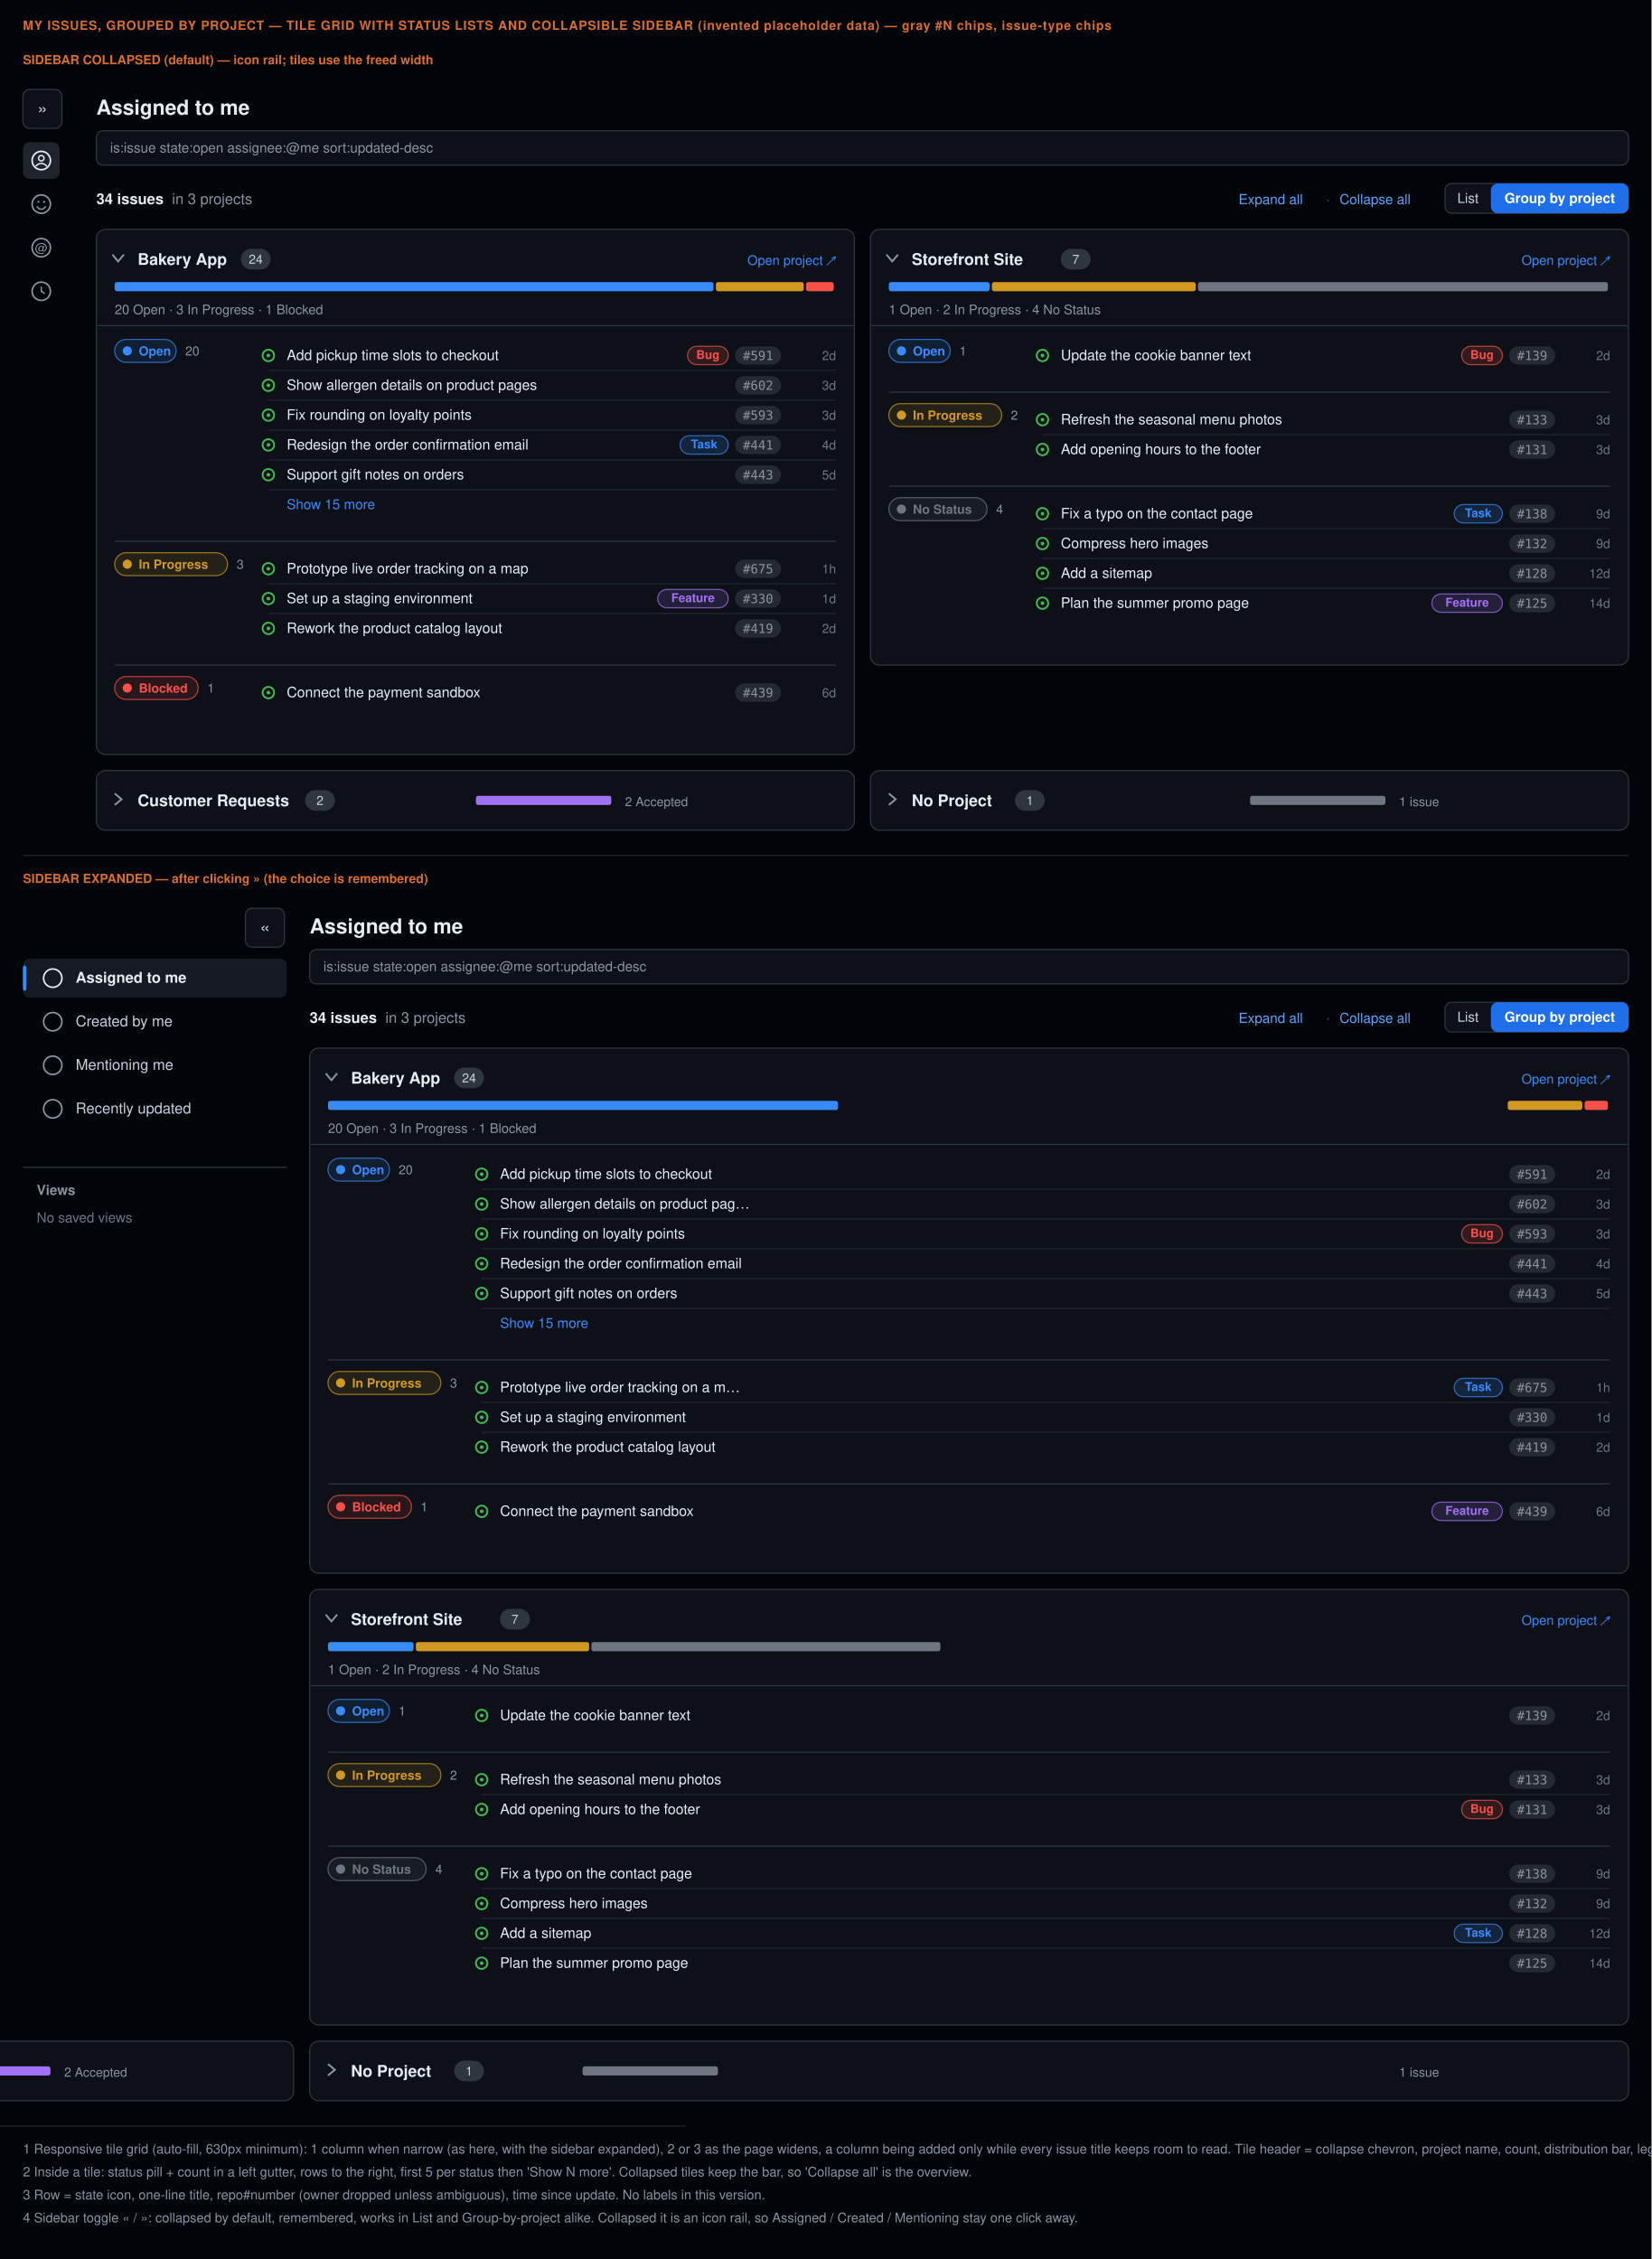
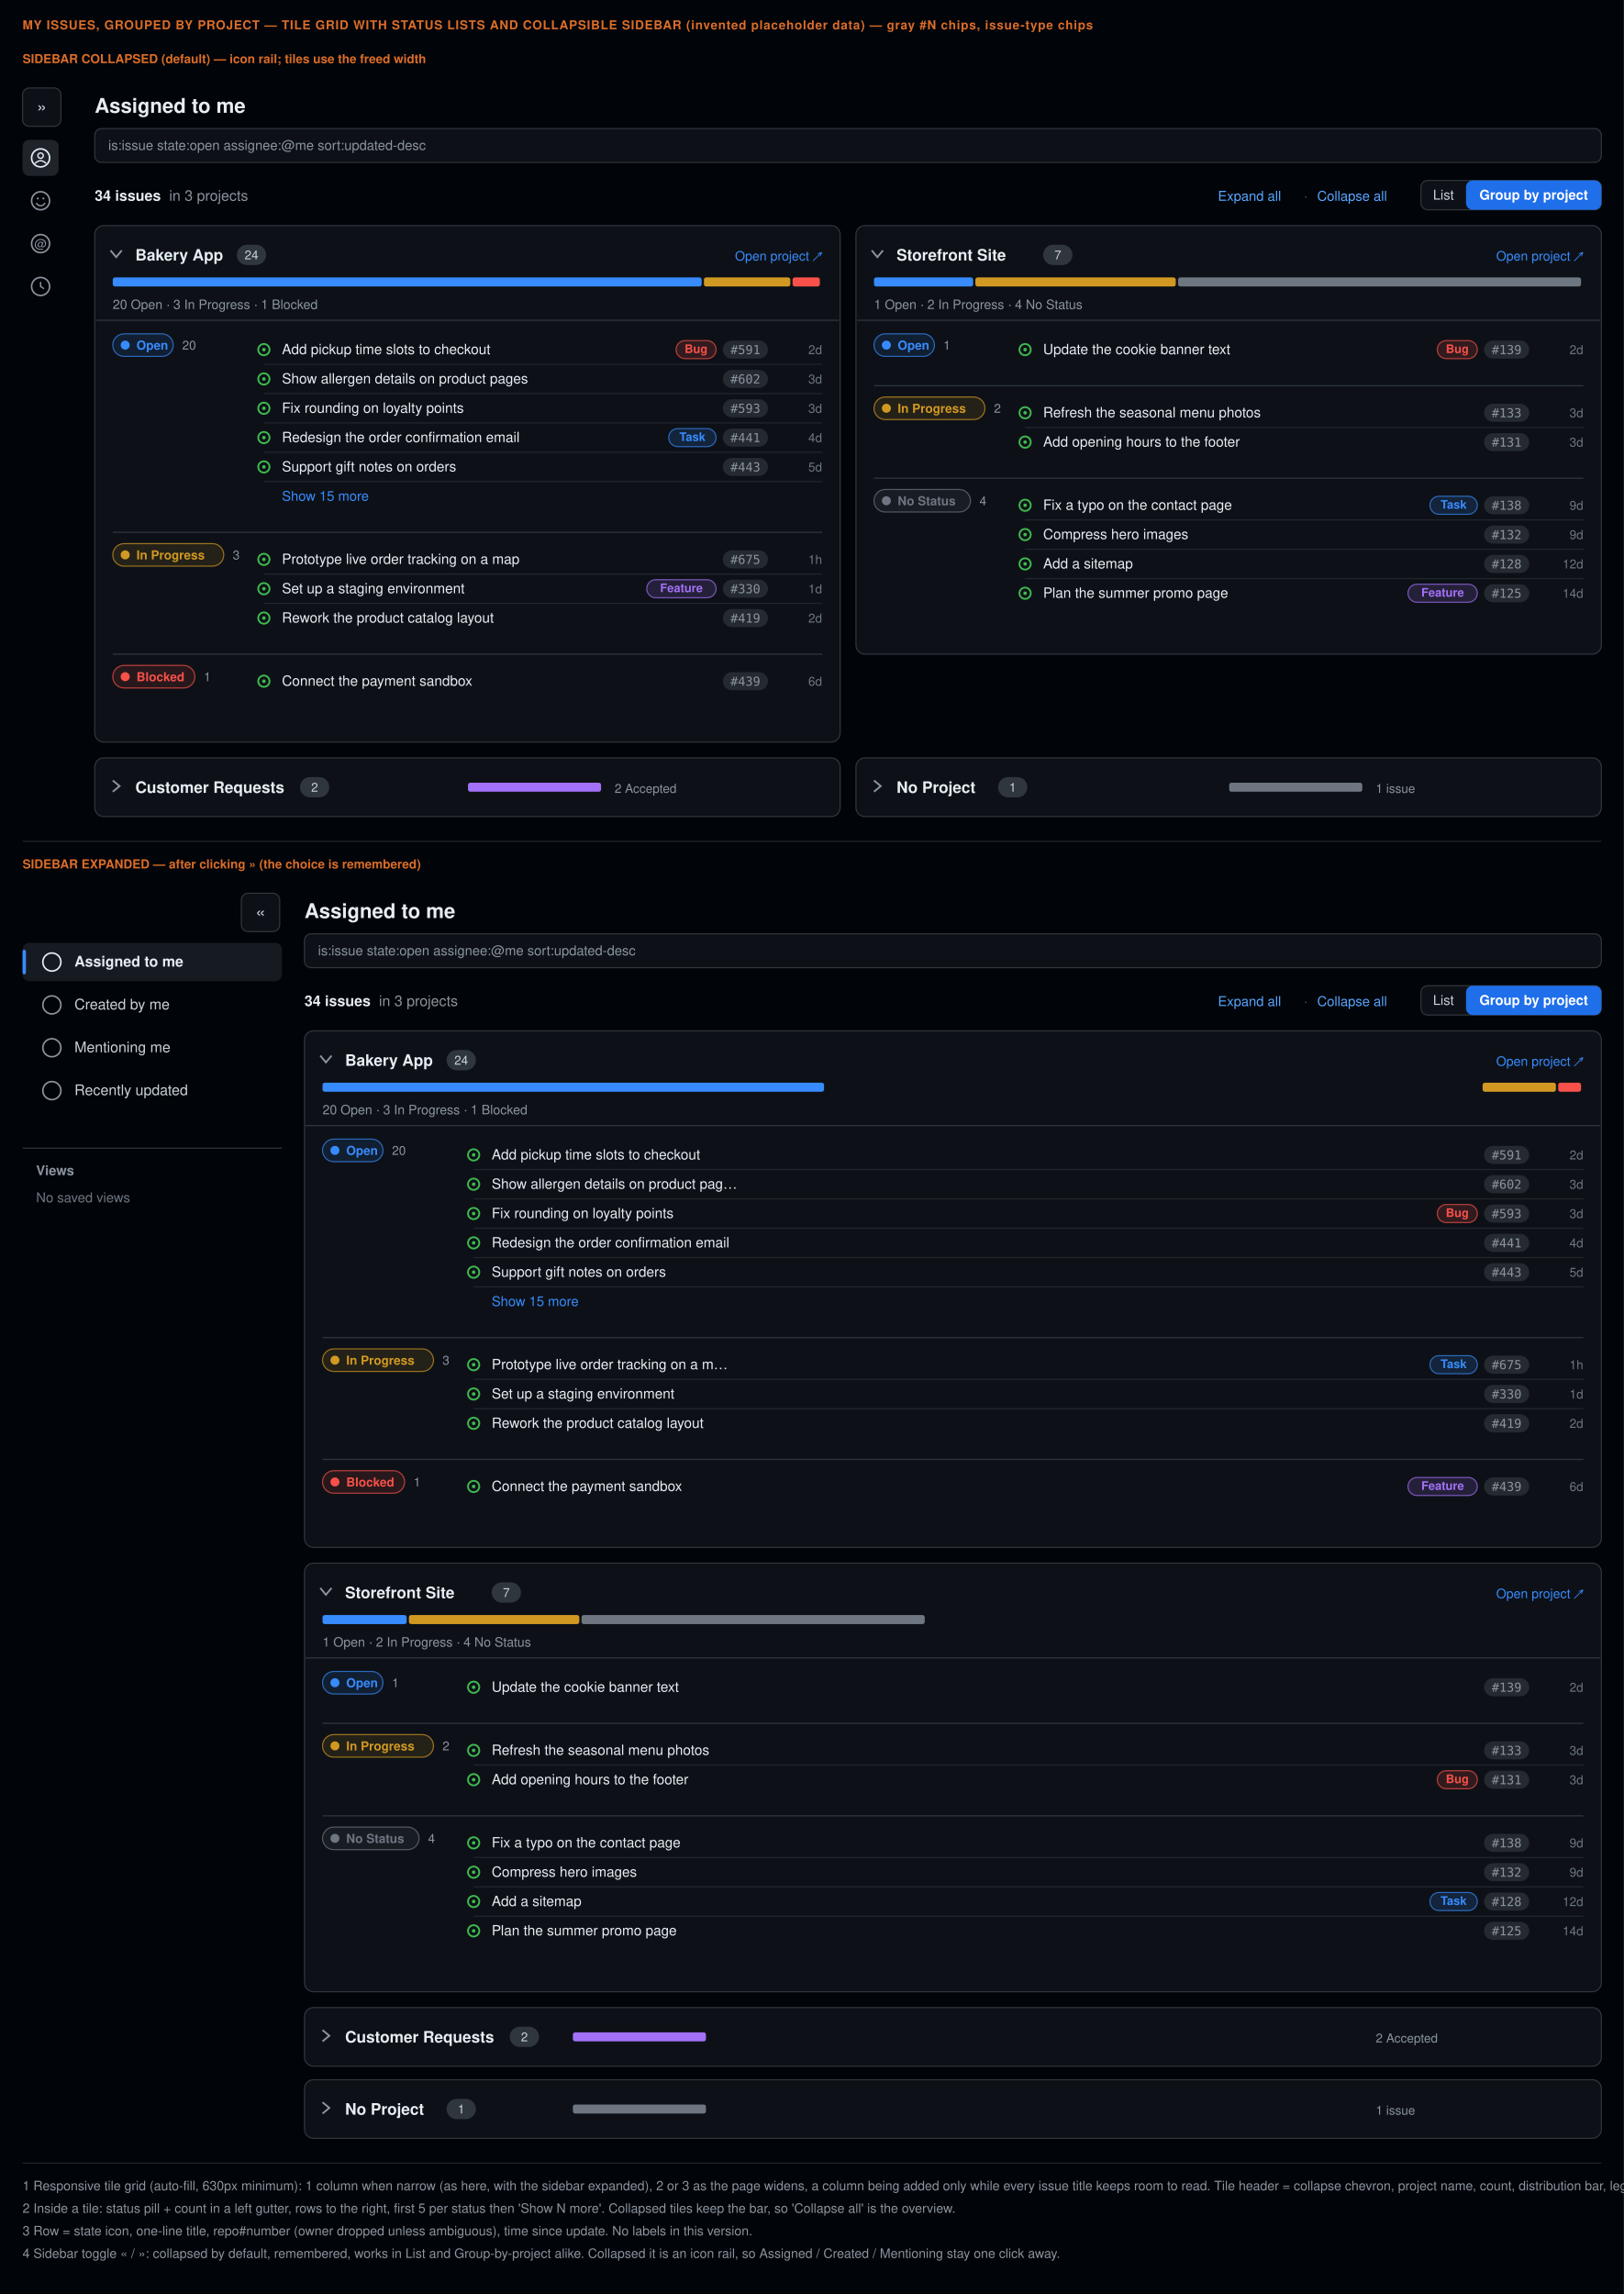
- <svg xmlns="http://www.w3.org/2000/svg" width="1440" height="1970" viewBox="0 0 1440 1970" font-family="-apple-system,BlinkMacSystemFont,'Segoe UI',Helvetica,Arial,sans-serif">
+ <svg xmlns="http://www.w3.org/2000/svg" width="1440" height="2034" viewBox="0 0 1440 2034" font-family="-apple-system,BlinkMacSystemFont,'Segoe UI',Helvetica,Arial,sans-serif">
  <style>.m{font-family:ui-monospace,SFMono-Regular,Menlo,monospace}</style>
-   <rect width="1440" height="1970" fill="#010409" />
+   <rect width="1440" height="2034" fill="#010409" />
  <text x="20" y="26" fill="#db6d28" font-size="11" font-weight="700" letter-spacing="0.6">MY ISSUES, GROUPED BY PROJECT — TILE GRID WITH STATUS LISTS AND COLLAPSIBLE SIDEBAR (invented placeholder data) — gray #N chips, issue-type chips</text>
  <text x="20" y="56" fill="#db6d28" font-size="11" text-anchor="start" font-weight="700">SIDEBAR COLLAPSED (default) — icon rail; tiles use the freed width</text>
  <rect x="20" y="78" width="34" height="34" rx="6" fill="#0d1117" stroke="#30363d" />
  <text x="37" y="100" fill="#c9d1d9" font-size="16" text-anchor="middle" font-weight="400">»</text>
  <rect x="20" y="124" width="32" height="32" rx="6" fill="#6e7681" fill-opacity="0.28" />
  <circle cx="36" cy="140" r="8" fill="none" stroke="#e6edf3" stroke-width="1.4" />
  <circle cx="36" cy="138" r="2.4" fill="none" stroke="#e6edf3" stroke-width="1.2" />
  <path d="M31,145 q5,-5 10,0" fill="none" stroke="#e6edf3" stroke-width="1.2" />
  <circle cx="36" cy="178" r="8" fill="none" stroke="#8b949e" stroke-width="1.4" />
  <path d="M32,180 q4,5 8,0" fill="none" stroke="#8b949e" stroke-width="1.2" />
  <circle cx="33.5" cy="176" r="0.9" fill="#8b949e" />
  <circle cx="38.5" cy="176" r="0.9" fill="#8b949e" />
  <circle cx="36" cy="216" r="8" fill="none" stroke="#8b949e" stroke-width="1.4" />
  <text x="36" y="220" fill="#8b949e" font-size="11" text-anchor="middle" font-weight="400">@</text>
  <circle cx="36" cy="254" r="8" fill="none" stroke="#8b949e" stroke-width="1.4" />
  <path d="M36,250 v4 l3,2" fill="none" stroke="#8b949e" stroke-width="1.2" />
  <text x="84" y="100" fill="#e6edf3" font-size="18" text-anchor="start" font-weight="600">Assigned to me</text>
  <rect x="84" y="114" width="1336" height="30" rx="6" fill="#0d1117" stroke="#30363d" />
  <text x="96" y="133" fill="#8b949e" font-size="12" text-anchor="start" font-weight="400">is:issue state:open assignee:@me sort:updated-desc</text>
  <text x="84" y="178" fill="#e6edf3" font-size="13" text-anchor="start" font-weight="600">34 issues</text>
  <text x="150" y="178" fill="#8b949e" font-size="13" text-anchor="start" font-weight="400">in 3 projects</text>
  <text x="1080" y="178" fill="#58a6ff" font-size="12" text-anchor="start" font-weight="400">Expand all</text>
  <text x="1156" y="178" fill="#484f58" font-size="12" text-anchor="start" font-weight="400">·</text>
  <text x="1168" y="178" fill="#58a6ff" font-size="12" text-anchor="start" font-weight="400">Collapse all</text>
  <rect x="1260" y="160" width="160" height="26" rx="6" fill="#0d1117" stroke="#30363d" />
  <rect x="1300" y="160" width="120" height="26" rx="6" fill="#1f6feb" />
  <text x="1280" y="177" fill="#c9d1d9" font-size="12" text-anchor="middle" font-weight="400">List</text>
  <text x="1360" y="177" fill="#fff" font-size="12" text-anchor="middle" font-weight="600">Group by project</text>
  <rect x="84" y="200" width="661.0" height="458" rx="8" fill="#0d1117" stroke="#30363d" />
  <path d="M98,222 l5,6 l5,-6" fill="none" stroke="#8b949e" stroke-width="1.6" />
  <text x="120" y="231" fill="#e6edf3" font-size="14" text-anchor="start" font-weight="600">Bakery App</text>
  <rect x="210" y="217" width="26" height="18" rx="9" fill="#30363d" />
  <text x="223" y="230" fill="#c9d1d9" font-size="11" text-anchor="middle" font-weight="400">24</text>
  <text x="729.0" y="231" fill="#388bfd" font-size="11.5" text-anchor="end" font-weight="400">Open project ↗</text>
  <rect x="100" y="246" width="522.2" height="8" rx="2" fill="#388bfd" />
  <rect x="624.2" y="246" width="76.6" height="8" rx="2" fill="#d29922" />
  <rect x="702.8" y="246" width="24.2" height="8" rx="2" fill="#f85149" />
  <text x="100" y="274" fill="#8b949e" font-size="11.5" text-anchor="start" font-weight="400">20 Open · 3 In Progress · 1 Blocked</text>
  <line x1="85" y1="284" x2="744.0" y2="284" stroke="#30363d" />
  <rect x="100" y="296" width="53.6" height="20" rx="10" fill="#388bfd" fill-opacity="0.12" stroke="#388bfd" stroke-opacity="0.7" />
  <circle cx="111" cy="306" r="4" fill="#388bfd" />
  <text x="121" y="310" fill="#388bfd" font-size="11" text-anchor="start" font-weight="600">Open</text>
  <text x="161.6" y="310" fill="#8b949e" font-size="11" text-anchor="start" font-weight="400">20</text>
  <circle cx="234" cy="310" r="5" fill="none" stroke="#3fb950" stroke-width="1.6" />
  <circle cx="234" cy="310" r="1.6" fill="#3fb950" />
  <text x="250" y="314" fill="#e6edf3" font-size="12.5" text-anchor="start" font-weight="400">Add pickup time slots to checkout</text>
  <rect x="599.5" y="302.0" width="35.5" height="16" rx="8" fill="#f85149" fill-opacity="0.16" stroke="#f85149" stroke-opacity="0.7" />
  <text x="617.25" y="313.0" fill="#f85149" font-size="10.5" text-anchor="middle" font-weight="600">Bug</text>
  <rect x="641.0" y="302.0" width="40" height="16" rx="8" fill="#6e7681" fill-opacity="0.25" />
  <text x="661.0" y="314" fill="#8b949e" font-size="11" text-anchor="middle" font-weight="400" class="m">#591</text>
  <text x="729.0" y="314" fill="#6e7681" font-size="11" text-anchor="end" font-weight="400">2d</text>
  <line x1="234" y1="323" x2="729.0" y2="323" stroke="#21262d" />
  <circle cx="234" cy="336" r="5" fill="none" stroke="#3fb950" stroke-width="1.6" />
  <circle cx="234" cy="336" r="1.6" fill="#3fb950" />
  <text x="250" y="340" fill="#e6edf3" font-size="12.5" text-anchor="start" font-weight="400">Show allergen details on product pages</text>
  <rect x="641.0" y="328.0" width="40" height="16" rx="8" fill="#6e7681" fill-opacity="0.25" />
  <text x="661.0" y="340" fill="#8b949e" font-size="11" text-anchor="middle" font-weight="400" class="m">#602</text>
  <text x="729.0" y="340" fill="#6e7681" font-size="11" text-anchor="end" font-weight="400">3d</text>
  <line x1="234" y1="349" x2="729.0" y2="349" stroke="#21262d" />
  <circle cx="234" cy="362" r="5" fill="none" stroke="#3fb950" stroke-width="1.6" />
  <circle cx="234" cy="362" r="1.6" fill="#3fb950" />
  <text x="250" y="366" fill="#e6edf3" font-size="12.5" text-anchor="start" font-weight="400">Fix rounding on loyalty points</text>
  <rect x="641.0" y="354.0" width="40" height="16" rx="8" fill="#6e7681" fill-opacity="0.25" />
  <text x="661.0" y="366" fill="#8b949e" font-size="11" text-anchor="middle" font-weight="400" class="m">#593</text>
  <text x="729.0" y="366" fill="#6e7681" font-size="11" text-anchor="end" font-weight="400">3d</text>
  <line x1="234" y1="375" x2="729.0" y2="375" stroke="#21262d" />
  <circle cx="234" cy="388" r="5" fill="none" stroke="#3fb950" stroke-width="1.6" />
  <circle cx="234" cy="388" r="1.6" fill="#3fb950" />
  <text x="250" y="392" fill="#e6edf3" font-size="12.5" text-anchor="start" font-weight="400">Redesign the order confirmation email</text>
  <rect x="593.0" y="380.0" width="42.0" height="16" rx="8" fill="#388bfd" fill-opacity="0.16" stroke="#388bfd" stroke-opacity="0.7" />
  <text x="614.0" y="391.0" fill="#388bfd" font-size="10.5" text-anchor="middle" font-weight="600">Task</text>
  <rect x="641.0" y="380.0" width="40" height="16" rx="8" fill="#6e7681" fill-opacity="0.25" />
  <text x="661.0" y="392" fill="#8b949e" font-size="11" text-anchor="middle" font-weight="400" class="m">#441</text>
  <text x="729.0" y="392" fill="#6e7681" font-size="11" text-anchor="end" font-weight="400">4d</text>
  <line x1="234" y1="401" x2="729.0" y2="401" stroke="#21262d" />
  <circle cx="234" cy="414" r="5" fill="none" stroke="#3fb950" stroke-width="1.6" />
  <circle cx="234" cy="414" r="1.6" fill="#3fb950" />
  <text x="250" y="418" fill="#e6edf3" font-size="12.5" text-anchor="start" font-weight="400">Support gift notes on orders</text>
  <rect x="641.0" y="406.0" width="40" height="16" rx="8" fill="#6e7681" fill-opacity="0.25" />
  <text x="661.0" y="418" fill="#8b949e" font-size="11" text-anchor="middle" font-weight="400" class="m">#443</text>
  <text x="729.0" y="418" fill="#6e7681" font-size="11" text-anchor="end" font-weight="400">5d</text>
  <line x1="234" y1="427" x2="729.0" y2="427" stroke="#21262d" />
  <text x="250" y="444" fill="#388bfd" font-size="12" text-anchor="start" font-weight="400">Show 15 more</text>
  <line x1="100" y1="472" x2="729.0" y2="472" stroke="#30363d" />
  <rect x="100" y="482" width="98.4" height="20" rx="10" fill="#d29922" fill-opacity="0.12" stroke="#d29922" stroke-opacity="0.7" />
  <circle cx="111" cy="492" r="4" fill="#d29922" />
  <text x="121" y="496" fill="#d29922" font-size="11" text-anchor="start" font-weight="600">In Progress</text>
  <text x="206.4" y="496" fill="#8b949e" font-size="11" text-anchor="start" font-weight="400">3</text>
  <circle cx="234" cy="496" r="5" fill="none" stroke="#3fb950" stroke-width="1.6" />
  <circle cx="234" cy="496" r="1.6" fill="#3fb950" />
  <text x="250" y="500" fill="#e6edf3" font-size="12.5" text-anchor="start" font-weight="400">Prototype live order tracking on a map</text>
  <rect x="641.0" y="488.0" width="40" height="16" rx="8" fill="#6e7681" fill-opacity="0.25" />
  <text x="661.0" y="500" fill="#8b949e" font-size="11" text-anchor="middle" font-weight="400" class="m">#675</text>
  <text x="729.0" y="500" fill="#6e7681" font-size="11" text-anchor="end" font-weight="400">1h</text>
  <line x1="234" y1="509" x2="729.0" y2="509" stroke="#21262d" />
  <circle cx="234" cy="522" r="5" fill="none" stroke="#3fb950" stroke-width="1.6" />
  <circle cx="234" cy="522" r="1.6" fill="#3fb950" />
  <text x="250" y="526" fill="#e6edf3" font-size="12.5" text-anchor="start" font-weight="400">Set up a staging environment</text>
  <rect x="573.5" y="514.0" width="61.5" height="16" rx="8" fill="#a371f7" fill-opacity="0.16" stroke="#a371f7" stroke-opacity="0.7" />
  <text x="604.25" y="525.0" fill="#a371f7" font-size="10.5" text-anchor="middle" font-weight="600">Feature</text>
  <rect x="641.0" y="514.0" width="40" height="16" rx="8" fill="#6e7681" fill-opacity="0.25" />
  <text x="661.0" y="526" fill="#8b949e" font-size="11" text-anchor="middle" font-weight="400" class="m">#330</text>
  <text x="729.0" y="526" fill="#6e7681" font-size="11" text-anchor="end" font-weight="400">1d</text>
  <line x1="234" y1="535" x2="729.0" y2="535" stroke="#21262d" />
  <circle cx="234" cy="548" r="5" fill="none" stroke="#3fb950" stroke-width="1.6" />
  <circle cx="234" cy="548" r="1.6" fill="#3fb950" />
  <text x="250" y="552" fill="#e6edf3" font-size="12.5" text-anchor="start" font-weight="400">Rework the product catalog layout</text>
  <rect x="641.0" y="540.0" width="40" height="16" rx="8" fill="#6e7681" fill-opacity="0.25" />
  <text x="661.0" y="552" fill="#8b949e" font-size="11" text-anchor="middle" font-weight="400" class="m">#419</text>
  <text x="729.0" y="552" fill="#6e7681" font-size="11" text-anchor="end" font-weight="400">2d</text>
  <line x1="100" y1="580" x2="729.0" y2="580" stroke="#30363d" />
  <rect x="100" y="590" width="72.8" height="20" rx="10" fill="#f85149" fill-opacity="0.12" stroke="#f85149" stroke-opacity="0.7" />
  <circle cx="111" cy="600" r="4" fill="#f85149" />
  <text x="121" y="604" fill="#f85149" font-size="11" text-anchor="start" font-weight="600">Blocked</text>
  <text x="180.8" y="604" fill="#8b949e" font-size="11" text-anchor="start" font-weight="400">1</text>
  <circle cx="234" cy="604" r="5" fill="none" stroke="#3fb950" stroke-width="1.6" />
  <circle cx="234" cy="604" r="1.6" fill="#3fb950" />
  <text x="250" y="608" fill="#e6edf3" font-size="12.5" text-anchor="start" font-weight="400">Connect the payment sandbox</text>
  <rect x="641.0" y="596.0" width="40" height="16" rx="8" fill="#6e7681" fill-opacity="0.25" />
  <text x="661.0" y="608" fill="#8b949e" font-size="11" text-anchor="middle" font-weight="400" class="m">#439</text>
  <text x="729.0" y="608" fill="#6e7681" font-size="11" text-anchor="end" font-weight="400">6d</text>
  <rect x="759.0" y="200" width="661.0" height="380" rx="8" fill="#0d1117" stroke="#30363d" />
  <path d="M773.0,222 l5,6 l5,-6" fill="none" stroke="#8b949e" stroke-width="1.6" />
  <text x="795.0" y="231" fill="#e6edf3" font-size="14" text-anchor="start" font-weight="600">Storefront Site</text>
  <rect x="925.0" y="217" width="26" height="18" rx="9" fill="#30363d" />
  <text x="938.0" y="230" fill="#c9d1d9" font-size="11" text-anchor="middle" font-weight="400">7</text>
  <text x="1404.0" y="231" fill="#388bfd" font-size="11.5" text-anchor="end" font-weight="400">Open project ↗</text>
  <rect x="775.0" y="246" width="87.9" height="8" rx="2" fill="#388bfd" />
  <rect x="864.9" y="246" width="177.7" height="8" rx="2" fill="#d29922" />
  <rect x="1044.6" y="246" width="357.4" height="8" rx="2" fill="#6e7681" />
  <text x="775.0" y="274" fill="#8b949e" font-size="11.5" text-anchor="start" font-weight="400">1 Open · 2 In Progress · 4 No Status</text>
  <line x1="760.0" y1="284" x2="1419.0" y2="284" stroke="#30363d" />
  <rect x="775.0" y="296" width="53.6" height="20" rx="10" fill="#388bfd" fill-opacity="0.12" stroke="#388bfd" stroke-opacity="0.7" />
  <circle cx="786.0" cy="306" r="4" fill="#388bfd" />
  <text x="796.0" y="310" fill="#388bfd" font-size="11" text-anchor="start" font-weight="600">Open</text>
  <text x="836.6" y="310" fill="#8b949e" font-size="11" text-anchor="start" font-weight="400">1</text>
  <circle cx="909.0" cy="310" r="5" fill="none" stroke="#3fb950" stroke-width="1.6" />
  <circle cx="909.0" cy="310" r="1.6" fill="#3fb950" />
  <text x="925.0" y="314" fill="#e6edf3" font-size="12.5" text-anchor="start" font-weight="400">Update the cookie banner text</text>
  <rect x="1274.5" y="302.0" width="35.5" height="16" rx="8" fill="#f85149" fill-opacity="0.16" stroke="#f85149" stroke-opacity="0.7" />
  <text x="1292.25" y="313.0" fill="#f85149" font-size="10.5" text-anchor="middle" font-weight="600">Bug</text>
  <rect x="1316.0" y="302.0" width="40" height="16" rx="8" fill="#6e7681" fill-opacity="0.25" />
  <text x="1336.0" y="314" fill="#8b949e" font-size="11" text-anchor="middle" font-weight="400" class="m">#139</text>
  <text x="1404.0" y="314" fill="#6e7681" font-size="11" text-anchor="end" font-weight="400">2d</text>
  <line x1="775.0" y1="342" x2="1404.0" y2="342" stroke="#30363d" />
  <rect x="775.0" y="352" width="98.4" height="20" rx="10" fill="#d29922" fill-opacity="0.12" stroke="#d29922" stroke-opacity="0.7" />
  <circle cx="786.0" cy="362" r="4" fill="#d29922" />
  <text x="796.0" y="366" fill="#d29922" font-size="11" text-anchor="start" font-weight="600">In Progress</text>
  <text x="881.4" y="366" fill="#8b949e" font-size="11" text-anchor="start" font-weight="400">2</text>
  <circle cx="909.0" cy="366" r="5" fill="none" stroke="#3fb950" stroke-width="1.6" />
  <circle cx="909.0" cy="366" r="1.6" fill="#3fb950" />
  <text x="925.0" y="370" fill="#e6edf3" font-size="12.5" text-anchor="start" font-weight="400">Refresh the seasonal menu photos</text>
  <rect x="1316.0" y="358.0" width="40" height="16" rx="8" fill="#6e7681" fill-opacity="0.25" />
  <text x="1336.0" y="370" fill="#8b949e" font-size="11" text-anchor="middle" font-weight="400" class="m">#133</text>
  <text x="1404.0" y="370" fill="#6e7681" font-size="11" text-anchor="end" font-weight="400">3d</text>
  <line x1="909.0" y1="379" x2="1404.0" y2="379" stroke="#21262d" />
  <circle cx="909.0" cy="392" r="5" fill="none" stroke="#3fb950" stroke-width="1.6" />
  <circle cx="909.0" cy="392" r="1.6" fill="#3fb950" />
  <text x="925.0" y="396" fill="#e6edf3" font-size="12.5" text-anchor="start" font-weight="400">Add opening hours to the footer</text>
  <rect x="1316.0" y="384.0" width="40" height="16" rx="8" fill="#6e7681" fill-opacity="0.25" />
  <text x="1336.0" y="396" fill="#8b949e" font-size="11" text-anchor="middle" font-weight="400" class="m">#131</text>
  <text x="1404.0" y="396" fill="#6e7681" font-size="11" text-anchor="end" font-weight="400">3d</text>
  <line x1="775.0" y1="424" x2="1404.0" y2="424" stroke="#30363d" />
  <rect x="775.0" y="434" width="85.6" height="20" rx="10" fill="#6e7681" fill-opacity="0.12" stroke="#6e7681" stroke-opacity="0.7" />
  <circle cx="786.0" cy="444" r="4" fill="#6e7681" />
  <text x="796.0" y="448" fill="#6e7681" font-size="11" text-anchor="start" font-weight="600">No Status</text>
  <text x="868.6" y="448" fill="#8b949e" font-size="11" text-anchor="start" font-weight="400">4</text>
  <circle cx="909.0" cy="448" r="5" fill="none" stroke="#3fb950" stroke-width="1.6" />
  <circle cx="909.0" cy="448" r="1.6" fill="#3fb950" />
  <text x="925.0" y="452" fill="#e6edf3" font-size="12.5" text-anchor="start" font-weight="400">Fix a typo on the contact page</text>
  <rect x="1268.0" y="440.0" width="42.0" height="16" rx="8" fill="#388bfd" fill-opacity="0.16" stroke="#388bfd" stroke-opacity="0.7" />
  <text x="1289.0" y="451.0" fill="#388bfd" font-size="10.5" text-anchor="middle" font-weight="600">Task</text>
  <rect x="1316.0" y="440.0" width="40" height="16" rx="8" fill="#6e7681" fill-opacity="0.25" />
  <text x="1336.0" y="452" fill="#8b949e" font-size="11" text-anchor="middle" font-weight="400" class="m">#138</text>
  <text x="1404.0" y="452" fill="#6e7681" font-size="11" text-anchor="end" font-weight="400">9d</text>
  <line x1="909.0" y1="461" x2="1404.0" y2="461" stroke="#21262d" />
  <circle cx="909.0" cy="474" r="5" fill="none" stroke="#3fb950" stroke-width="1.6" />
  <circle cx="909.0" cy="474" r="1.6" fill="#3fb950" />
  <text x="925.0" y="478" fill="#e6edf3" font-size="12.5" text-anchor="start" font-weight="400">Compress hero images</text>
  <rect x="1316.0" y="466.0" width="40" height="16" rx="8" fill="#6e7681" fill-opacity="0.25" />
  <text x="1336.0" y="478" fill="#8b949e" font-size="11" text-anchor="middle" font-weight="400" class="m">#132</text>
  <text x="1404.0" y="478" fill="#6e7681" font-size="11" text-anchor="end" font-weight="400">9d</text>
  <line x1="909.0" y1="487" x2="1404.0" y2="487" stroke="#21262d" />
  <circle cx="909.0" cy="500" r="5" fill="none" stroke="#3fb950" stroke-width="1.6" />
  <circle cx="909.0" cy="500" r="1.6" fill="#3fb950" />
  <text x="925.0" y="504" fill="#e6edf3" font-size="12.5" text-anchor="start" font-weight="400">Add a sitemap</text>
  <rect x="1316.0" y="492.0" width="40" height="16" rx="8" fill="#6e7681" fill-opacity="0.25" />
  <text x="1336.0" y="504" fill="#8b949e" font-size="11" text-anchor="middle" font-weight="400" class="m">#128</text>
  <text x="1404.0" y="504" fill="#6e7681" font-size="11" text-anchor="end" font-weight="400">12d</text>
  <line x1="909.0" y1="513" x2="1404.0" y2="513" stroke="#21262d" />
  <circle cx="909.0" cy="526" r="5" fill="none" stroke="#3fb950" stroke-width="1.6" />
  <circle cx="909.0" cy="526" r="1.6" fill="#3fb950" />
  <text x="925.0" y="530" fill="#e6edf3" font-size="12.5" text-anchor="start" font-weight="400">Plan the summer promo page</text>
  <rect x="1248.5" y="518.0" width="61.5" height="16" rx="8" fill="#a371f7" fill-opacity="0.16" stroke="#a371f7" stroke-opacity="0.7" />
  <text x="1279.25" y="529.0" fill="#a371f7" font-size="10.5" text-anchor="middle" font-weight="600">Feature</text>
  <rect x="1316.0" y="518.0" width="40" height="16" rx="8" fill="#6e7681" fill-opacity="0.25" />
  <text x="1336.0" y="530" fill="#8b949e" font-size="11" text-anchor="middle" font-weight="400" class="m">#125</text>
  <text x="1404.0" y="530" fill="#6e7681" font-size="11" text-anchor="end" font-weight="400">14d</text>
  <rect x="84" y="672" width="661.0" height="52" rx="8" fill="#0d1117" stroke="#30363d" />
  <path d="M100,692 l6,5 l-6,5" fill="none" stroke="#8b949e" stroke-width="1.6" />
  <text x="120" y="703" fill="#e6edf3" font-size="14" text-anchor="start" font-weight="600">Customer Requests</text>
  <rect x="266" y="689" width="26" height="18" rx="9" fill="#30363d" />
  <text x="279" y="702" fill="#c9d1d9" font-size="11" text-anchor="middle" font-weight="400">2</text>
  <rect x="415.0" y="694" width="118.0" height="8" rx="2" fill="#a371f7" />
  <text x="545.0" y="703" fill="#8b949e" font-size="11" text-anchor="start" font-weight="400">2 Accepted</text>
  <rect x="759.0" y="672" width="661.0" height="52" rx="8" fill="#0d1117" stroke="#30363d" />
  <path d="M775.0,692 l6,5 l-6,5" fill="none" stroke="#8b949e" stroke-width="1.6" />
  <text x="795.0" y="703" fill="#e6edf3" font-size="14" text-anchor="start" font-weight="600">No Project</text>
  <rect x="885.0" y="689" width="26" height="18" rx="9" fill="#30363d" />
  <text x="898.0" y="702" fill="#c9d1d9" font-size="11" text-anchor="middle" font-weight="400">1</text>
  <rect x="1090.0" y="694" width="118.0" height="8" rx="2" fill="#6e7681" />
  <text x="1220.0" y="703" fill="#8b949e" font-size="11" text-anchor="start" font-weight="400">1 issue</text>
  <line x1="20" y1="746" x2="1420" y2="746" stroke="#21262d" />
  <text x="20" y="770" fill="#db6d28" font-size="11" text-anchor="start" font-weight="700">SIDEBAR EXPANDED — after clicking » (the choice is remembered)</text>
  <rect x="20" y="784" width="230" height="470" rx="0" fill="none" />
  <rect x="20" y="836" width="230" height="34" rx="6" fill="#161b22" />
  <rect x="20" y="842" width="3" height="22" rx="2" fill="#388bfd" />
  <circle cx="46" cy="853" r="8" fill="none" stroke="#e6edf3" stroke-width="1.4" />
  <text x="66" y="857" fill="#e6edf3" font-size="13" text-anchor="start" font-weight="600">Assigned to me</text>
  <circle cx="46" cy="891" r="8" fill="none" stroke="#8b949e" stroke-width="1.4" />
  <text x="66" y="895" fill="#c9d1d9" font-size="13" text-anchor="start" font-weight="400">Created by me</text>
  <circle cx="46" cy="929" r="8" fill="none" stroke="#8b949e" stroke-width="1.4" />
  <text x="66" y="933" fill="#c9d1d9" font-size="13" text-anchor="start" font-weight="400">Mentioning me</text>
  <circle cx="46" cy="967" r="8" fill="none" stroke="#8b949e" stroke-width="1.4" />
  <text x="66" y="971" fill="#c9d1d9" font-size="13" text-anchor="start" font-weight="400">Recently updated</text>
  <line x1="20" y1="1018" x2="250" y2="1018" stroke="#30363d" />
  <text x="32" y="1042" fill="#8b949e" font-size="12" text-anchor="start" font-weight="600">Views</text>
  <text x="32" y="1066" fill="#6e7681" font-size="12" text-anchor="start" font-weight="400">No saved views</text>
  <rect x="214" y="792" width="34" height="34" rx="6" fill="#0d1117" stroke="#30363d" />
  <text x="231" y="814" fill="#c9d1d9" font-size="16" text-anchor="middle" font-weight="400">«</text>
  <text x="270" y="814" fill="#e6edf3" font-size="18" text-anchor="start" font-weight="600">Assigned to me</text>
  <rect x="270" y="828" width="1150" height="30" rx="6" fill="#0d1117" stroke="#30363d" />
  <text x="282" y="847" fill="#8b949e" font-size="12" text-anchor="start" font-weight="400">is:issue state:open assignee:@me sort:updated-desc</text>
  <text x="270" y="892" fill="#e6edf3" font-size="13" text-anchor="start" font-weight="600">34 issues</text>
  <text x="336" y="892" fill="#8b949e" font-size="13" text-anchor="start" font-weight="400">in 3 projects</text>
  <text x="1080" y="892" fill="#58a6ff" font-size="12" text-anchor="start" font-weight="400">Expand all</text>
  <text x="1156" y="892" fill="#484f58" font-size="12" text-anchor="start" font-weight="400">·</text>
  <text x="1168" y="892" fill="#58a6ff" font-size="12" text-anchor="start" font-weight="400">Collapse all</text>
  <rect x="1260" y="874" width="160" height="26" rx="6" fill="#0d1117" stroke="#30363d" />
  <rect x="1300" y="874" width="120" height="26" rx="6" fill="#1f6feb" />
  <text x="1280" y="891" fill="#c9d1d9" font-size="12" text-anchor="middle" font-weight="400">List</text>
  <text x="1360" y="891" fill="#fff" font-size="12" text-anchor="middle" font-weight="600">Group by project</text>
  <rect x="270" y="914" width="1150" height="458" rx="8" fill="#0d1117" stroke="#30363d" />
  <path d="M284,936 l5,6 l5,-6" fill="none" stroke="#8b949e" stroke-width="1.6" />
  <text x="306" y="945" fill="#e6edf3" font-size="14" text-anchor="start" font-weight="600">Bakery App</text>
  <rect x="396" y="931" width="26" height="18" rx="9" fill="#30363d" />
  <text x="409" y="944" fill="#c9d1d9" font-size="11" text-anchor="middle" font-weight="400">24</text>
  <text x="1404" y="945" fill="#388bfd" font-size="11.5" text-anchor="end" font-weight="400">Open project ↗</text>
  <rect x="286" y="960" width="444.7" height="8" rx="2" fill="#388bfd" />
  <rect x="1314.7" y="960" width="65.0" height="8" rx="2" fill="#d29922" />
  <rect x="1381.7" y="960" width="20.3" height="8" rx="2" fill="#f85149" />
  <text x="286" y="988" fill="#8b949e" font-size="11.5" text-anchor="start" font-weight="400">20 Open · 3 In Progress · 1 Blocked</text>
  <line x1="271" y1="998" x2="1419" y2="998" stroke="#30363d" />
  <rect x="286" y="1010" width="53.6" height="20" rx="10" fill="#388bfd" fill-opacity="0.12" stroke="#388bfd" stroke-opacity="0.7" />
  <circle cx="297" cy="1020" r="4" fill="#388bfd" />
  <text x="307" y="1024" fill="#388bfd" font-size="11" text-anchor="start" font-weight="600">Open</text>
  <text x="347.6" y="1024" fill="#8b949e" font-size="11" text-anchor="start" font-weight="400">20</text>
  <circle cx="420" cy="1024" r="5" fill="none" stroke="#3fb950" stroke-width="1.6" />
  <circle cx="420" cy="1024" r="1.6" fill="#3fb950" />
  <text x="436" y="1028" fill="#e6edf3" font-size="12.5" text-anchor="start" font-weight="400">Add pickup time slots to checkout</text>
  <rect x="1316" y="1016.0" width="40" height="16" rx="8" fill="#6e7681" fill-opacity="0.25" />
  <text x="1336" y="1028" fill="#8b949e" font-size="11" text-anchor="middle" font-weight="400" class="m">#591</text>
  <text x="1404" y="1028" fill="#6e7681" font-size="11" text-anchor="end" font-weight="400">2d</text>
  <line x1="420" y1="1037" x2="1404" y2="1037" stroke="#21262d" />
  <circle cx="420" cy="1050" r="5" fill="none" stroke="#3fb950" stroke-width="1.6" />
  <circle cx="420" cy="1050" r="1.6" fill="#3fb950" />
  <text x="436" y="1054" fill="#e6edf3" font-size="12.5" text-anchor="start" font-weight="400">Show allergen details on product pag…</text>
  <rect x="1316" y="1042.0" width="40" height="16" rx="8" fill="#6e7681" fill-opacity="0.25" />
  <text x="1336" y="1054" fill="#8b949e" font-size="11" text-anchor="middle" font-weight="400" class="m">#602</text>
  <text x="1404" y="1054" fill="#6e7681" font-size="11" text-anchor="end" font-weight="400">3d</text>
  <line x1="420" y1="1063" x2="1404" y2="1063" stroke="#21262d" />
  <circle cx="420" cy="1076" r="5" fill="none" stroke="#3fb950" stroke-width="1.6" />
  <circle cx="420" cy="1076" r="1.6" fill="#3fb950" />
  <text x="436" y="1080" fill="#e6edf3" font-size="12.5" text-anchor="start" font-weight="400">Fix rounding on loyalty points</text>
  <rect x="1274.5" y="1068.0" width="35.5" height="16" rx="8" fill="#f85149" fill-opacity="0.16" stroke="#f85149" stroke-opacity="0.7" />
  <text x="1292.25" y="1079.0" fill="#f85149" font-size="10.5" text-anchor="middle" font-weight="600">Bug</text>
  <rect x="1316" y="1068.0" width="40" height="16" rx="8" fill="#6e7681" fill-opacity="0.25" />
  <text x="1336" y="1080" fill="#8b949e" font-size="11" text-anchor="middle" font-weight="400" class="m">#593</text>
  <text x="1404" y="1080" fill="#6e7681" font-size="11" text-anchor="end" font-weight="400">3d</text>
  <line x1="420" y1="1089" x2="1404" y2="1089" stroke="#21262d" />
  <circle cx="420" cy="1102" r="5" fill="none" stroke="#3fb950" stroke-width="1.6" />
  <circle cx="420" cy="1102" r="1.6" fill="#3fb950" />
  <text x="436" y="1106" fill="#e6edf3" font-size="12.5" text-anchor="start" font-weight="400">Redesign the order confirmation email</text>
  <rect x="1316" y="1094.0" width="40" height="16" rx="8" fill="#6e7681" fill-opacity="0.25" />
  <text x="1336" y="1106" fill="#8b949e" font-size="11" text-anchor="middle" font-weight="400" class="m">#441</text>
  <text x="1404" y="1106" fill="#6e7681" font-size="11" text-anchor="end" font-weight="400">4d</text>
  <line x1="420" y1="1115" x2="1404" y2="1115" stroke="#21262d" />
  <circle cx="420" cy="1128" r="5" fill="none" stroke="#3fb950" stroke-width="1.6" />
  <circle cx="420" cy="1128" r="1.6" fill="#3fb950" />
  <text x="436" y="1132" fill="#e6edf3" font-size="12.5" text-anchor="start" font-weight="400">Support gift notes on orders</text>
  <rect x="1316" y="1120.0" width="40" height="16" rx="8" fill="#6e7681" fill-opacity="0.25" />
  <text x="1336" y="1132" fill="#8b949e" font-size="11" text-anchor="middle" font-weight="400" class="m">#443</text>
  <text x="1404" y="1132" fill="#6e7681" font-size="11" text-anchor="end" font-weight="400">5d</text>
  <line x1="420" y1="1141" x2="1404" y2="1141" stroke="#21262d" />
  <text x="436" y="1158" fill="#388bfd" font-size="12" text-anchor="start" font-weight="400">Show 15 more</text>
  <line x1="286" y1="1186" x2="1404" y2="1186" stroke="#30363d" />
  <rect x="286" y="1196" width="98.4" height="20" rx="10" fill="#d29922" fill-opacity="0.12" stroke="#d29922" stroke-opacity="0.7" />
  <circle cx="297" cy="1206" r="4" fill="#d29922" />
  <text x="307" y="1210" fill="#d29922" font-size="11" text-anchor="start" font-weight="600">In Progress</text>
  <text x="392.4" y="1210" fill="#8b949e" font-size="11" text-anchor="start" font-weight="400">3</text>
  <circle cx="420" cy="1210" r="5" fill="none" stroke="#3fb950" stroke-width="1.6" />
  <circle cx="420" cy="1210" r="1.6" fill="#3fb950" />
  <text x="436" y="1214" fill="#e6edf3" font-size="12.5" text-anchor="start" font-weight="400">Prototype live order tracking on a m…</text>
  <rect x="1268" y="1202.0" width="42.0" height="16" rx="8" fill="#388bfd" fill-opacity="0.16" stroke="#388bfd" stroke-opacity="0.7" />
  <text x="1289" y="1213.0" fill="#388bfd" font-size="10.5" text-anchor="middle" font-weight="600">Task</text>
  <rect x="1316" y="1202.0" width="40" height="16" rx="8" fill="#6e7681" fill-opacity="0.25" />
  <text x="1336" y="1214" fill="#8b949e" font-size="11" text-anchor="middle" font-weight="400" class="m">#675</text>
  <text x="1404" y="1214" fill="#6e7681" font-size="11" text-anchor="end" font-weight="400">1h</text>
  <line x1="420" y1="1223" x2="1404" y2="1223" stroke="#21262d" />
  <circle cx="420" cy="1236" r="5" fill="none" stroke="#3fb950" stroke-width="1.6" />
  <circle cx="420" cy="1236" r="1.6" fill="#3fb950" />
  <text x="436" y="1240" fill="#e6edf3" font-size="12.5" text-anchor="start" font-weight="400">Set up a staging environment</text>
  <rect x="1316" y="1228.0" width="40" height="16" rx="8" fill="#6e7681" fill-opacity="0.25" />
  <text x="1336" y="1240" fill="#8b949e" font-size="11" text-anchor="middle" font-weight="400" class="m">#330</text>
  <text x="1404" y="1240" fill="#6e7681" font-size="11" text-anchor="end" font-weight="400">1d</text>
  <line x1="420" y1="1249" x2="1404" y2="1249" stroke="#21262d" />
  <circle cx="420" cy="1262" r="5" fill="none" stroke="#3fb950" stroke-width="1.6" />
  <circle cx="420" cy="1262" r="1.6" fill="#3fb950" />
  <text x="436" y="1266" fill="#e6edf3" font-size="12.5" text-anchor="start" font-weight="400">Rework the product catalog layout</text>
  <rect x="1316" y="1254.0" width="40" height="16" rx="8" fill="#6e7681" fill-opacity="0.25" />
  <text x="1336" y="1266" fill="#8b949e" font-size="11" text-anchor="middle" font-weight="400" class="m">#419</text>
  <text x="1404" y="1266" fill="#6e7681" font-size="11" text-anchor="end" font-weight="400">2d</text>
  <line x1="286" y1="1294" x2="1404" y2="1294" stroke="#30363d" />
  <rect x="286" y="1304" width="72.8" height="20" rx="10" fill="#f85149" fill-opacity="0.12" stroke="#f85149" stroke-opacity="0.7" />
  <circle cx="297" cy="1314" r="4" fill="#f85149" />
  <text x="307" y="1318" fill="#f85149" font-size="11" text-anchor="start" font-weight="600">Blocked</text>
  <text x="366.8" y="1318" fill="#8b949e" font-size="11" text-anchor="start" font-weight="400">1</text>
  <circle cx="420" cy="1318" r="5" fill="none" stroke="#3fb950" stroke-width="1.6" />
  <circle cx="420" cy="1318" r="1.6" fill="#3fb950" />
  <text x="436" y="1322" fill="#e6edf3" font-size="12.5" text-anchor="start" font-weight="400">Connect the payment sandbox</text>
  <rect x="1248.5" y="1310.0" width="61.5" height="16" rx="8" fill="#a371f7" fill-opacity="0.16" stroke="#a371f7" stroke-opacity="0.7" />
  <text x="1279.25" y="1321.0" fill="#a371f7" font-size="10.5" text-anchor="middle" font-weight="600">Feature</text>
  <rect x="1316" y="1310.0" width="40" height="16" rx="8" fill="#6e7681" fill-opacity="0.25" />
  <text x="1336" y="1322" fill="#8b949e" font-size="11" text-anchor="middle" font-weight="400" class="m">#439</text>
  <text x="1404" y="1322" fill="#6e7681" font-size="11" text-anchor="end" font-weight="400">6d</text>
  <rect x="270" y="1386" width="1150" height="380" rx="8" fill="#0d1117" stroke="#30363d" />
  <path d="M284,1408 l5,6 l5,-6" fill="none" stroke="#8b949e" stroke-width="1.6" />
  <text x="306" y="1417" fill="#e6edf3" font-size="14" text-anchor="start" font-weight="600">Storefront Site</text>
  <rect x="436" y="1403" width="26" height="18" rx="9" fill="#30363d" />
  <text x="449" y="1416" fill="#c9d1d9" font-size="11" text-anchor="middle" font-weight="400">7</text>
  <text x="1404" y="1417" fill="#388bfd" font-size="11.5" text-anchor="end" font-weight="400">Open project ↗</text>
  <rect x="286" y="1432" width="74.6" height="8" rx="2" fill="#388bfd" />
  <rect x="362.6" y="1432" width="151.1" height="8" rx="2" fill="#d29922" />
  <rect x="515.7" y="1432" width="304.3" height="8" rx="2" fill="#6e7681" />
  <text x="286" y="1460" fill="#8b949e" font-size="11.5" text-anchor="start" font-weight="400">1 Open · 2 In Progress · 4 No Status</text>
  <line x1="271" y1="1470" x2="1419" y2="1470" stroke="#30363d" />
  <rect x="286" y="1482" width="53.6" height="20" rx="10" fill="#388bfd" fill-opacity="0.12" stroke="#388bfd" stroke-opacity="0.7" />
  <circle cx="297" cy="1492" r="4" fill="#388bfd" />
  <text x="307" y="1496" fill="#388bfd" font-size="11" text-anchor="start" font-weight="600">Open</text>
  <text x="347.6" y="1496" fill="#8b949e" font-size="11" text-anchor="start" font-weight="400">1</text>
  <circle cx="420" cy="1496" r="5" fill="none" stroke="#3fb950" stroke-width="1.6" />
  <circle cx="420" cy="1496" r="1.6" fill="#3fb950" />
  <text x="436" y="1500" fill="#e6edf3" font-size="12.5" text-anchor="start" font-weight="400">Update the cookie banner text</text>
  <rect x="1316" y="1488" width="40" height="16" rx="8" fill="#6e7681" fill-opacity="0.25" />
  <text x="1336" y="1500" fill="#8b949e" font-size="11" text-anchor="middle" font-weight="400" class="m">#139</text>
  <text x="1404" y="1500" fill="#6e7681" font-size="11" text-anchor="end" font-weight="400">2d</text>
  <line x1="286" y1="1528" x2="1404" y2="1528" stroke="#30363d" />
  <rect x="286" y="1538" width="98.4" height="20" rx="10" fill="#d29922" fill-opacity="0.12" stroke="#d29922" stroke-opacity="0.7" />
  <circle cx="297" cy="1548" r="4" fill="#d29922" />
  <text x="307" y="1552" fill="#d29922" font-size="11" text-anchor="start" font-weight="600">In Progress</text>
  <text x="392.4" y="1552" fill="#8b949e" font-size="11" text-anchor="start" font-weight="400">2</text>
  <circle cx="420" cy="1552" r="5" fill="none" stroke="#3fb950" stroke-width="1.6" />
  <circle cx="420" cy="1552" r="1.6" fill="#3fb950" />
  <text x="436" y="1556" fill="#e6edf3" font-size="12.5" text-anchor="start" font-weight="400">Refresh the seasonal menu photos</text>
  <rect x="1316" y="1544" width="40" height="16" rx="8" fill="#6e7681" fill-opacity="0.25" />
  <text x="1336" y="1556" fill="#8b949e" font-size="11" text-anchor="middle" font-weight="400" class="m">#133</text>
  <text x="1404" y="1556" fill="#6e7681" font-size="11" text-anchor="end" font-weight="400">3d</text>
  <line x1="420" y1="1565" x2="1404" y2="1565" stroke="#21262d" />
  <circle cx="420" cy="1578" r="5" fill="none" stroke="#3fb950" stroke-width="1.6" />
  <circle cx="420" cy="1578" r="1.6" fill="#3fb950" />
  <text x="436" y="1582" fill="#e6edf3" font-size="12.5" text-anchor="start" font-weight="400">Add opening hours to the footer</text>
  <rect x="1274.5" y="1570" width="35.5" height="16" rx="8" fill="#f85149" fill-opacity="0.16" stroke="#f85149" stroke-opacity="0.7" />
  <text x="1292.25" y="1581" fill="#f85149" font-size="10.5" text-anchor="middle" font-weight="600">Bug</text>
  <rect x="1316" y="1570" width="40" height="16" rx="8" fill="#6e7681" fill-opacity="0.25" />
  <text x="1336" y="1582" fill="#8b949e" font-size="11" text-anchor="middle" font-weight="400" class="m">#131</text>
  <text x="1404" y="1582" fill="#6e7681" font-size="11" text-anchor="end" font-weight="400">3d</text>
  <line x1="286" y1="1610" x2="1404" y2="1610" stroke="#30363d" />
  <rect x="286" y="1620" width="85.6" height="20" rx="10" fill="#6e7681" fill-opacity="0.12" stroke="#6e7681" stroke-opacity="0.7" />
  <circle cx="297" cy="1630" r="4" fill="#6e7681" />
  <text x="307" y="1634" fill="#6e7681" font-size="11" text-anchor="start" font-weight="600">No Status</text>
  <text x="379.6" y="1634" fill="#8b949e" font-size="11" text-anchor="start" font-weight="400">4</text>
  <circle cx="420" cy="1634" r="5" fill="none" stroke="#3fb950" stroke-width="1.6" />
  <circle cx="420" cy="1634" r="1.6" fill="#3fb950" />
  <text x="436" y="1638" fill="#e6edf3" font-size="12.5" text-anchor="start" font-weight="400">Fix a typo on the contact page</text>
  <rect x="1316" y="1626" width="40" height="16" rx="8" fill="#6e7681" fill-opacity="0.25" />
  <text x="1336" y="1638" fill="#8b949e" font-size="11" text-anchor="middle" font-weight="400" class="m">#138</text>
  <text x="1404" y="1638" fill="#6e7681" font-size="11" text-anchor="end" font-weight="400">9d</text>
  <line x1="420" y1="1647" x2="1404" y2="1647" stroke="#21262d" />
  <circle cx="420" cy="1660" r="5" fill="none" stroke="#3fb950" stroke-width="1.6" />
  <circle cx="420" cy="1660" r="1.6" fill="#3fb950" />
  <text x="436" y="1664" fill="#e6edf3" font-size="12.5" text-anchor="start" font-weight="400">Compress hero images</text>
  <rect x="1316" y="1652" width="40" height="16" rx="8" fill="#6e7681" fill-opacity="0.25" />
  <text x="1336" y="1664" fill="#8b949e" font-size="11" text-anchor="middle" font-weight="400" class="m">#132</text>
  <text x="1404" y="1664" fill="#6e7681" font-size="11" text-anchor="end" font-weight="400">9d</text>
  <line x1="420" y1="1673" x2="1404" y2="1673" stroke="#21262d" />
  <circle cx="420" cy="1686" r="5" fill="none" stroke="#3fb950" stroke-width="1.6" />
  <circle cx="420" cy="1686" r="1.6" fill="#3fb950" />
  <text x="436" y="1690" fill="#e6edf3" font-size="12.5" text-anchor="start" font-weight="400">Add a sitemap</text>
  <rect x="1268" y="1678" width="42.0" height="16" rx="8" fill="#388bfd" fill-opacity="0.16" stroke="#388bfd" stroke-opacity="0.7" />
  <text x="1289" y="1689" fill="#388bfd" font-size="10.5" text-anchor="middle" font-weight="600">Task</text>
  <rect x="1316" y="1678" width="40" height="16" rx="8" fill="#6e7681" fill-opacity="0.25" />
  <text x="1336" y="1690" fill="#8b949e" font-size="11" text-anchor="middle" font-weight="400" class="m">#128</text>
  <text x="1404" y="1690" fill="#6e7681" font-size="11" text-anchor="end" font-weight="400">12d</text>
  <line x1="420" y1="1699" x2="1404" y2="1699" stroke="#21262d" />
  <circle cx="420" cy="1712" r="5" fill="none" stroke="#3fb950" stroke-width="1.6" />
  <circle cx="420" cy="1712" r="1.6" fill="#3fb950" />
  <text x="436" y="1716" fill="#e6edf3" font-size="12.5" text-anchor="start" font-weight="400">Plan the summer promo page</text>
  <rect x="1316" y="1704" width="40" height="16" rx="8" fill="#6e7681" fill-opacity="0.25" />
  <text x="1336" y="1716" fill="#8b949e" font-size="11" text-anchor="middle" font-weight="400" class="m">#125</text>
  <text x="1404" y="1716" fill="#6e7681" font-size="11" text-anchor="end" font-weight="400">14d</text>
-   <rect x="-312" y="1780" width="568.0" height="52" rx="8" fill="#0d1117" stroke="#30363d" />
-   <path d="M-296,1800 l6,5 l-6,5" fill="none" stroke="#8b949e" stroke-width="1.6" />
-   <text x="-276" y="1811" fill="#e6edf3" font-size="14" text-anchor="start" font-weight="600">Customer Requests</text>
-   <rect x="-130" y="1797" width="26" height="18" rx="9" fill="#30363d" />
-   <text x="-117" y="1810" fill="#c9d1d9" font-size="11" text-anchor="middle" font-weight="400">2</text>
-   <rect x="-74" y="1802" width="118.0" height="8" rx="2" fill="#a371f7" />
-   <text x="56" y="1811" fill="#8b949e" font-size="11" text-anchor="start" font-weight="400">2 Accepted</text>
  <rect x="270" y="1780" width="1150" height="52" rx="8" fill="#0d1117" stroke="#30363d" />
  <path d="M286,1800 l6,5 l-6,5" fill="none" stroke="#8b949e" stroke-width="1.6" />
-   <text x="306" y="1811" fill="#e6edf3" font-size="14" text-anchor="start" font-weight="600">No Project</text>
-   <rect x="396" y="1797" width="26" height="18" rx="9" fill="#30363d" />
-   <text x="409" y="1810" fill="#c9d1d9" font-size="11" text-anchor="middle" font-weight="400">1</text>
-   <rect x="508" y="1802" width="118.0" height="8" rx="2" fill="#6e7681" />
-   <text x="1220" y="1811" fill="#8b949e" font-size="11" text-anchor="start" font-weight="400">1 issue</text>
-   <line x1="-562" y1="1854" x2="598" y2="1854" stroke="#21262d" />
-   <text x="20" y="1878" fill="#8b949e" font-size="11.5" text-anchor="start" font-weight="400">1  Responsive tile grid (auto-fill, 630px minimum): 1 column when narrow (as here, with the sidebar expanded), 2 or 3 as the page widens, a column being added only while every issue title keeps room to read. Tile header = collapse chevron, project name, count, distribution bar, legend ('{count} {Status name}').</text>
-   <text x="20" y="1898" fill="#8b949e" font-size="11.5" text-anchor="start" font-weight="400">2  Inside a tile: status pill + count in a left gutter, rows to the right, first 5 per status then 'Show N more'. Collapsed tiles keep the bar, so 'Collapse all' is the overview.</text>
-   <text x="20" y="1918" fill="#8b949e" font-size="11.5" text-anchor="start" font-weight="400">3  Row = state icon, one-line title, repo#number (owner dropped unless ambiguous), time since update. No labels in this version.</text>
-   <text x="20" y="1938" fill="#8b949e" font-size="11.5" text-anchor="start" font-weight="400">4  Sidebar toggle « / »: collapsed by default, remembered, works in List and Group-by-project alike. Collapsed it is an icon rail, so Assigned / Created / Mentioning stay one click away.</text>
+   <text x="306" y="1811" fill="#e6edf3" font-size="14" text-anchor="start" font-weight="600">Customer Requests</text>
+   <rect x="452" y="1797" width="26" height="18" rx="9" fill="#30363d" />
+   <text x="465" y="1810" fill="#c9d1d9" font-size="11" text-anchor="middle" font-weight="400">2</text>
+   <rect x="508" y="1802" width="118.0" height="8" rx="2" fill="#a371f7" />
+   <text x="1220" y="1811" fill="#8b949e" font-size="11" text-anchor="start" font-weight="400">2 Accepted</text>
+   <rect x="270" y="1844" width="1150" height="52" rx="8" fill="#0d1117" stroke="#30363d" />
+   <path d="M286,1864 l6,5 l-6,5" fill="none" stroke="#8b949e" stroke-width="1.6" />
+   <text x="306" y="1875" fill="#e6edf3" font-size="14" text-anchor="start" font-weight="600">No Project</text>
+   <rect x="396" y="1861" width="26" height="18" rx="9" fill="#30363d" />
+   <text x="409" y="1874" fill="#c9d1d9" font-size="11" text-anchor="middle" font-weight="400">1</text>
+   <rect x="508" y="1866" width="118.0" height="8" rx="2" fill="#6e7681" />
+   <text x="1220" y="1875" fill="#8b949e" font-size="11" text-anchor="start" font-weight="400">1 issue</text>
+   <line x1="20" y1="1918" x2="1420" y2="1918" stroke="#21262d" />
+   <text x="20" y="1942" fill="#8b949e" font-size="11.5" text-anchor="start" font-weight="400">1  Responsive tile grid (auto-fill, 630px minimum): 1 column when narrow (as here, with the sidebar expanded), 2 or 3 as the page widens, a column being added only while every issue title keeps room to read. Tile header = collapse chevron, project name, count, distribution bar, legend ('{count} {Status name}').</text>
+   <text x="20" y="1962" fill="#8b949e" font-size="11.5" text-anchor="start" font-weight="400">2  Inside a tile: status pill + count in a left gutter, rows to the right, first 5 per status then 'Show N more'. Collapsed tiles keep the bar, so 'Collapse all' is the overview.</text>
+   <text x="20" y="1982" fill="#8b949e" font-size="11.5" text-anchor="start" font-weight="400">3  Row = state icon, one-line title, repo#number (owner dropped unless ambiguous), time since update. No labels in this version.</text>
+   <text x="20" y="2002" fill="#8b949e" font-size="11.5" text-anchor="start" font-weight="400">4  Sidebar toggle « / »: collapsed by default, remembered, works in List and Group-by-project alike. Collapsed it is an icon rail, so Assigned / Created / Mentioning stay one click away.</text>
</svg>
